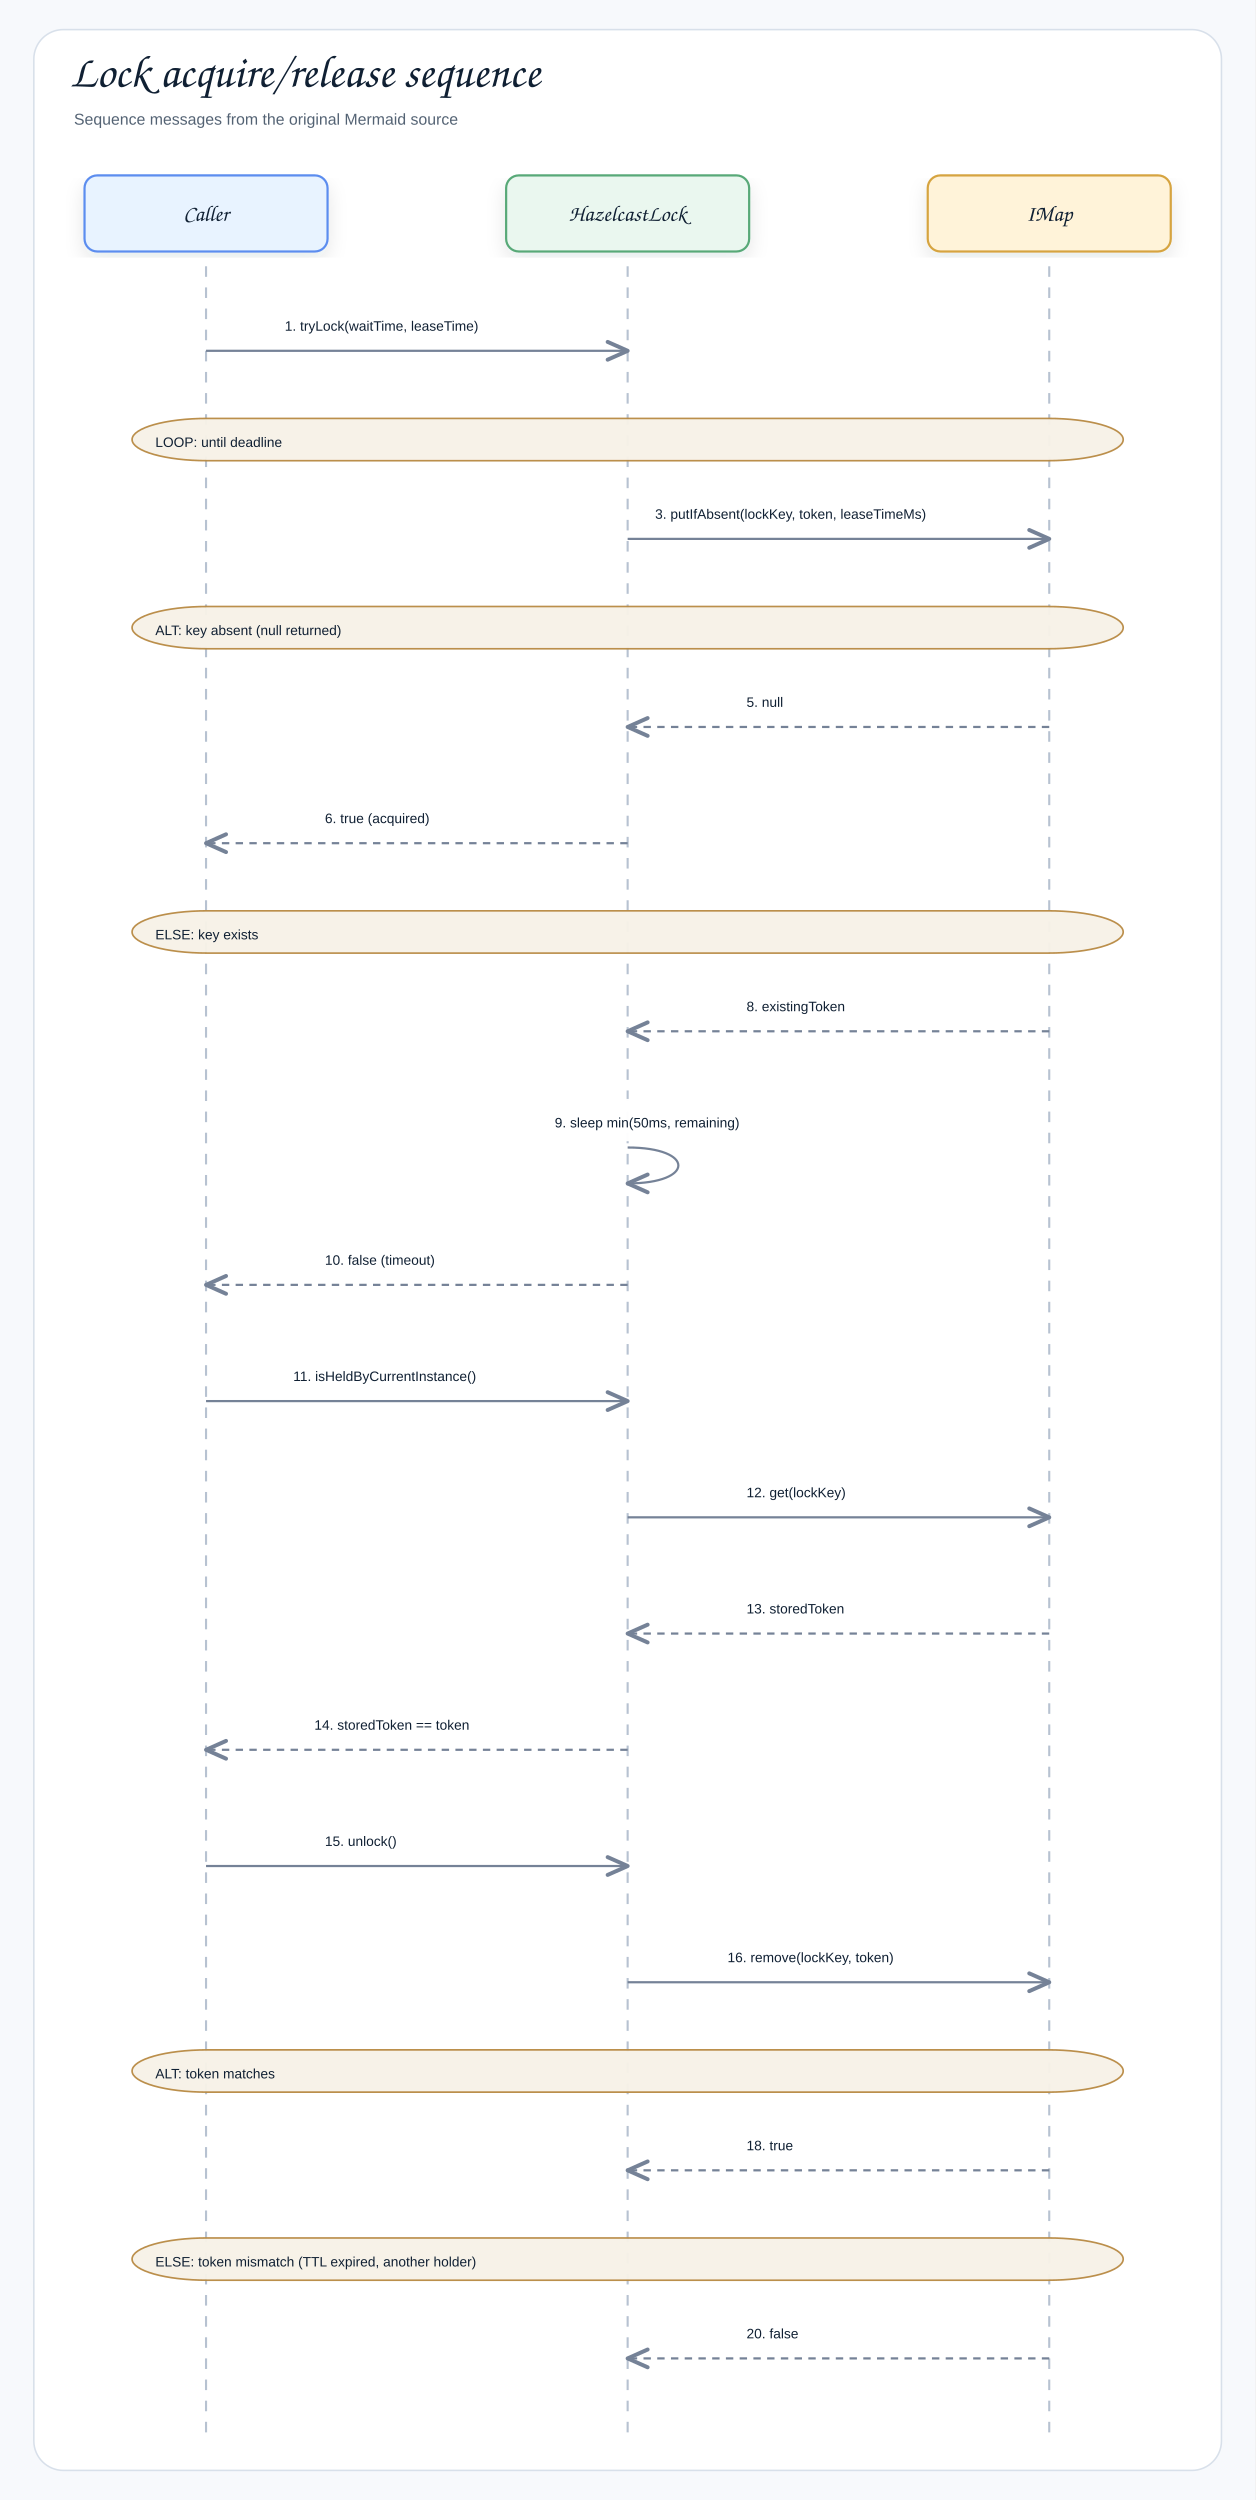
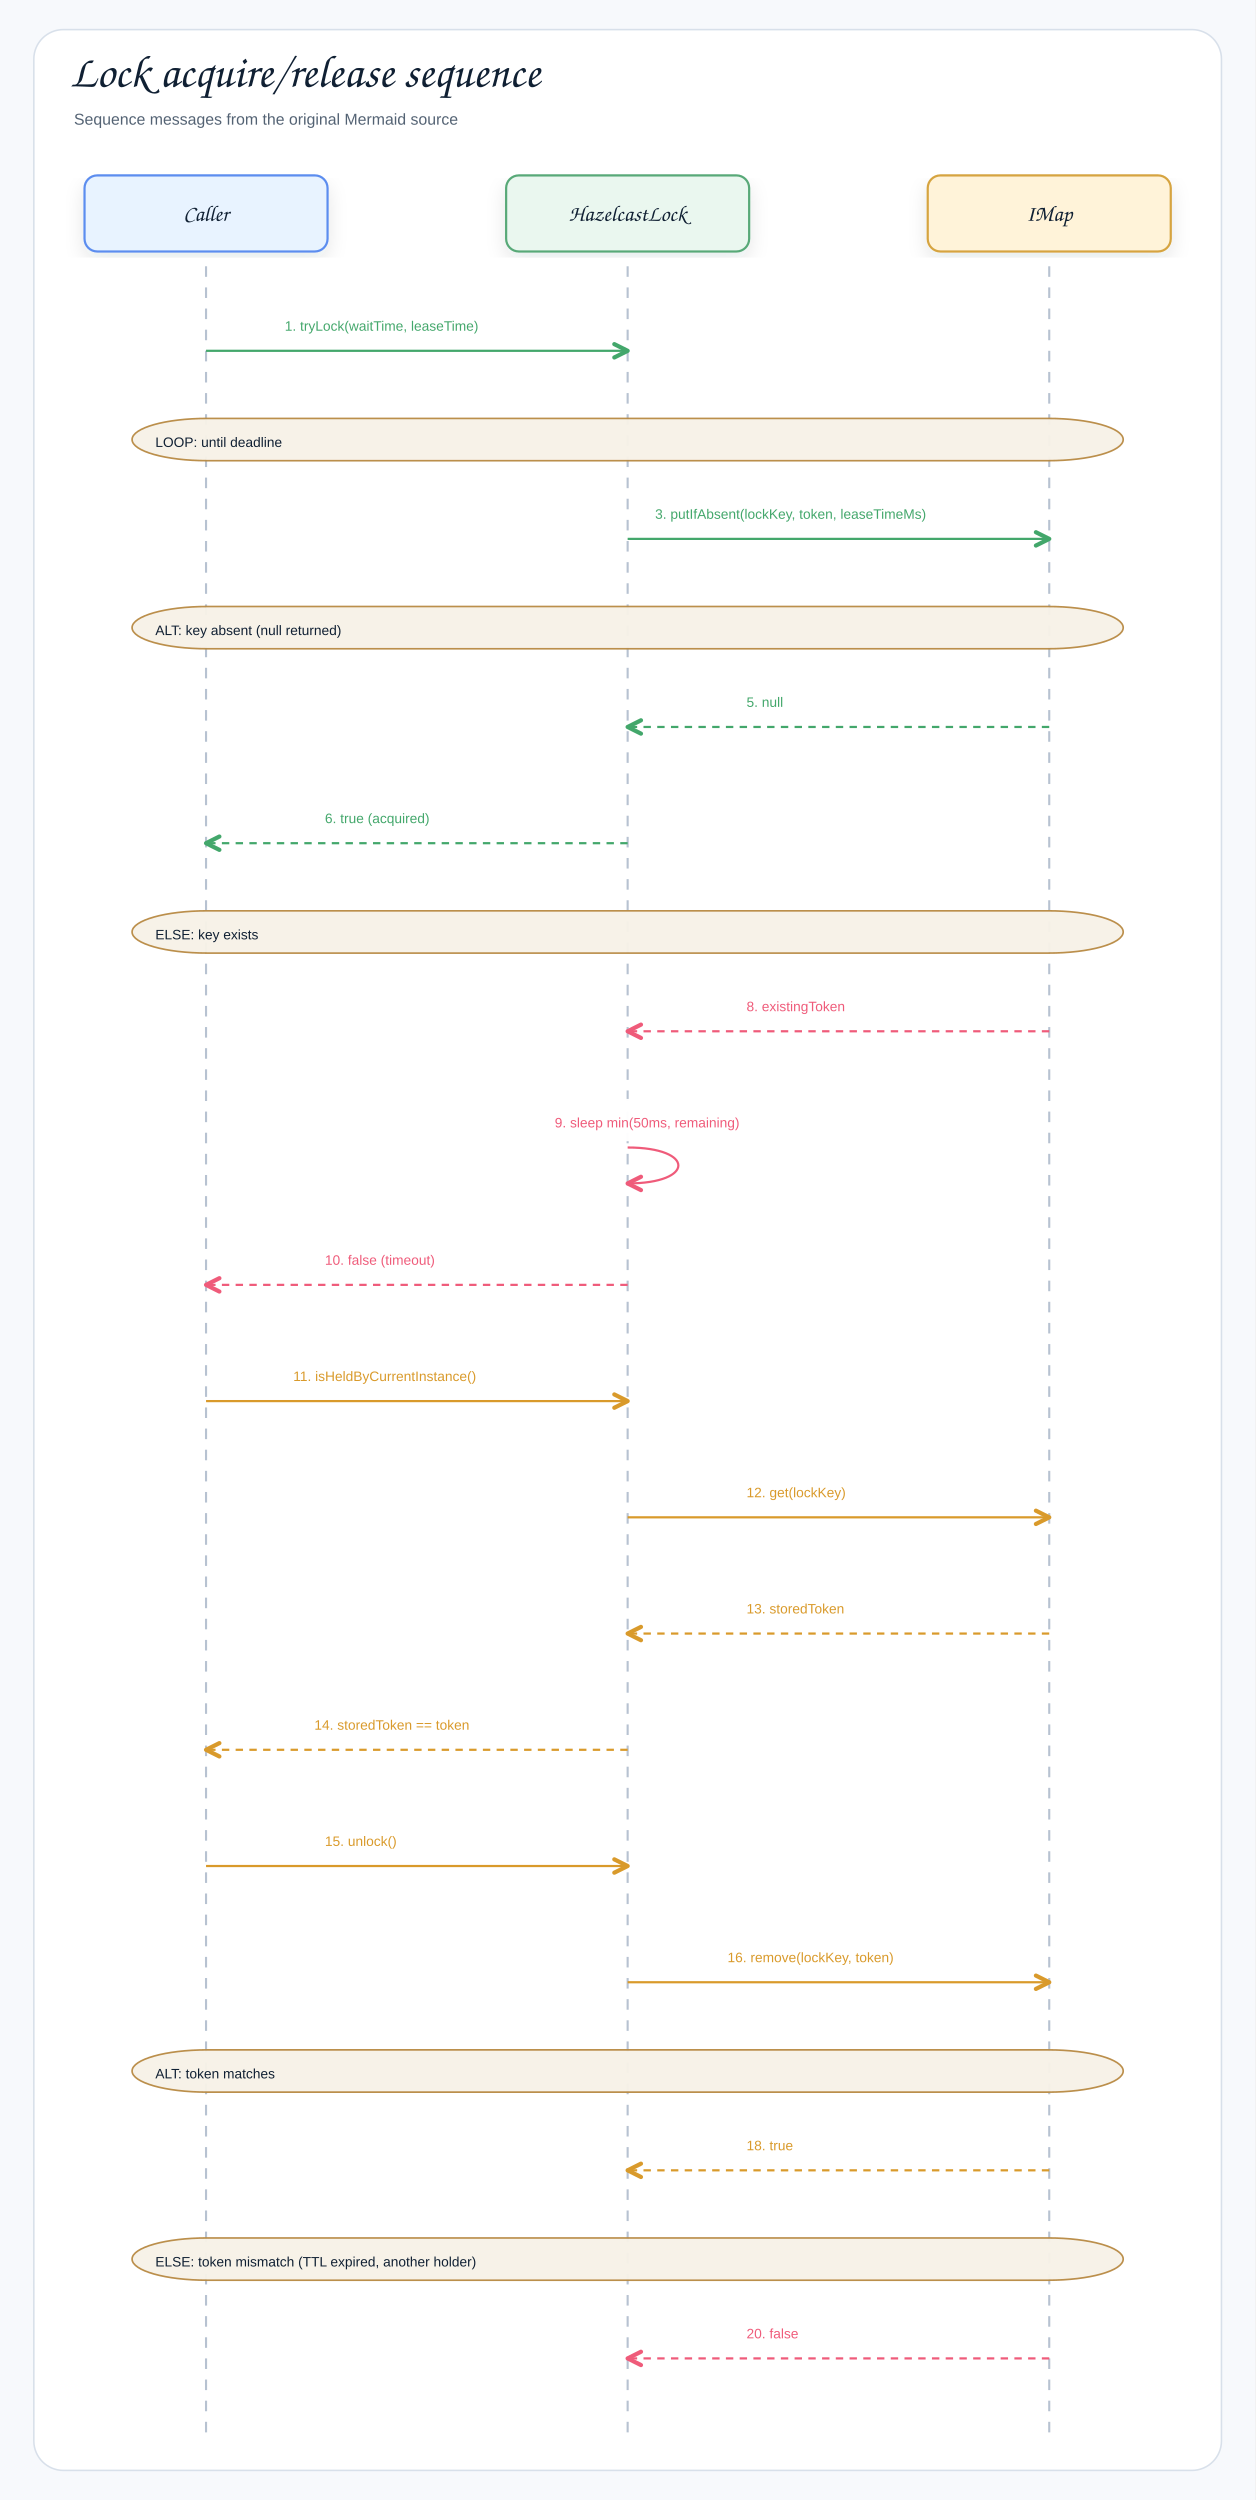
<svg xmlns="http://www.w3.org/2000/svg" width="1188" height="2366" viewBox="0 0 1188 2366" role="img" aria-label="Lock acquire/release sequence">
  <defs>
    <filter id="shadow" x="-8%" y="-8%" width="116%" height="116%">
      <feDropShadow dx="0" dy="8" stdDeviation="9" flood-color="#1f2937" flood-opacity="0.10" />
    </filter>
    <marker id="openArrow" markerWidth="12" markerHeight="10" refX="10" refY="5" orient="auto" markerUnits="strokeWidth">
      <path d="M 1 1 L 10 5 L 1 9" fill="none" stroke="#758297" stroke-width="1.8" stroke-linecap="round" stroke-linejoin="round" />
    </marker>
    <marker id="inherit" markerWidth="14" markerHeight="12" refX="12" refY="6" orient="auto" markerUnits="strokeWidth">
      <path d="M 0 1 L 12 6 L 0 11 Z" fill="#ffffff" stroke="#758297" stroke-width="1.8" />
    </marker>
    <style>
    .canvas{fill:#f7f9fc}.frame{fill:#fff;stroke:#d8e0ea;stroke-width:1.5}
    .title{font-family:"Architects Daughter","Comic Mono","Comic Sans MS","Comic Sans",cursive;font-size:43px;font-weight:400;fill:#102033}
    .subtitle{font-family:"Comic Mono","Comic Sans MS","Comic Sans","Comic Neue",Arial,sans-serif;font-size:15px;font-weight:400;fill:#536273}
    .label{font-family:"Architects Daughter","Comic Mono","Comic Sans MS","Comic Sans",cursive;font-size:25px;font-weight:400;fill:#102033}
    .smallLabel{font-family:"Architects Daughter","Comic Mono","Comic Sans MS","Comic Sans",cursive;font-size:21px;font-weight:400;fill:#102033}
    .mono{font-family:"Comic Mono","Comic Sans MS","Comic Sans","Comic Neue",Arial,sans-serif;font-size:12px;font-weight:400;fill:#102033}
    .small{font-family:"Comic Mono","Comic Sans MS","Comic Sans","Comic Neue",Arial,sans-serif;font-size:12px;font-weight:400;fill:#536273}
    .strong{font-family:"Comic Mono","Comic Sans MS","Comic Sans","Comic Neue",Arial,sans-serif;font-size:13px;font-weight:400;fill:#102033}
    .card{stroke-width:2.1;filter:url(#shadow)}.compartment{stroke-width:1.5;fill:none}
    .line{stroke:#758297;stroke-width:2.1;fill:none;marker-end:url(#openArrow)}
    .plainLine{stroke:#758297;stroke-width:2.1;fill:none}
    .dashed{stroke:#758297;stroke-width:2.1;stroke-dasharray:7 6;fill:none;marker-end:url(#openArrow)}
    .inheritLine{stroke:#758297;stroke-width:2.2;fill:none;marker-end:url(#inherit)}
    .implLine{stroke:#758297;stroke-width:2.2;stroke-dasharray:8 7;fill:none;marker-end:url(#inherit)}
  </style>
+     <marker id="semanticArrow-neutral" markerWidth="8" markerHeight="8" refX="7" refY="4" orient="auto" markerUnits="strokeWidth">
+       <path d="M 1 1 L 7 4 L 1 7" fill="none" stroke="#758297" stroke-width="1.9" stroke-linecap="round" stroke-linejoin="round" />
+     </marker>
+     <marker id="semanticArrow-leader" markerWidth="8" markerHeight="8" refX="7" refY="4" orient="auto" markerUnits="strokeWidth">
+       <path d="M 1 1 L 7 4 L 1 7" fill="none" stroke="#43A76B" stroke-width="1.9" stroke-linecap="round" stroke-linejoin="round" />
+     </marker>
+     <marker id="semanticArrow-skipped" markerWidth="8" markerHeight="8" refX="7" refY="4" orient="auto" markerUnits="strokeWidth">
+       <path d="M 1 1 L 7 4 L 1 7" fill="none" stroke="#EF5B7A" stroke-width="1.9" stroke-linecap="round" stroke-linejoin="round" />
+     </marker>
+     <marker id="semanticArrow-contention" markerWidth="8" markerHeight="8" refX="7" refY="4" orient="auto" markerUnits="strokeWidth">
+       <path d="M 1 1 L 7 4 L 1 7" fill="none" stroke="#D99A2B" stroke-width="1.9" stroke-linecap="round" stroke-linejoin="round" />
+     </marker>
+     <marker id="semanticArrow-reacquire" markerWidth="8" markerHeight="8" refX="7" refY="4" orient="auto" markerUnits="strokeWidth">
+       <path d="M 1 1 L 7 4 L 1 7" fill="none" stroke="#8B6EEB" stroke-width="1.9" stroke-linecap="round" stroke-linejoin="round" />
+     </marker>
  </defs>
  <rect class="canvas" width="1188" height="2366" />
  <rect class="frame" x="32" y="28" width="1124" height="2310" rx="28" />
  <text class="title" x="66" y="82">Lock acquire/release sequence</text>
  <text class="subtitle" x="70" y="118">Sequence messages from the original Mermaid source</text>
  <rect class="card" x="80" y="166" width="230" height="72" rx="12" fill="#E8F3FF" stroke="#5B8DEF" />
  <text class="smallLabel" x="195" y="209" text-anchor="middle">Caller</text>
  <line class="lifeline" x1="195" y1="252" x2="195" y2="2306" stroke="#b7c2d1" stroke-width="2" stroke-dasharray="10 10" />
  <rect class="card" x="479" y="166" width="230" height="72" rx="12" fill="#EAF7EF" stroke="#58A978" />
  <text class="smallLabel" x="594" y="209" text-anchor="middle">HazelcastLock</text>
  <line class="lifeline" x1="594" y1="252" x2="594" y2="2306" stroke="#b7c2d1" stroke-width="2" stroke-dasharray="10 10" />
  <rect class="card" x="878" y="166" width="230" height="72" rx="12" fill="#FFF3D9" stroke="#D6A441" />
  <text class="smallLabel" x="993" y="209" text-anchor="middle">IMap</text>
  <line class="lifeline" x1="993" y1="252" x2="993" y2="2306" stroke="#b7c2d1" stroke-width="2" stroke-dasharray="10 10" />
  <rect x="251.5" y="286" width="286" height="40" rx="67" fill="#ffffff" opacity="0.97" />
-   <text class="strong" x="269.5" y="313" text-anchor="start">1. tryLock(waitTime, leaseTime)</text>
-   <path class="line" d="M195 332 L594 332" />
+   <text class="strong" x="269.5" y="313" text-anchor="start" style="fill:#43A76B">1. tryLock(waitTime, leaseTime)</text>
+   <path class="line" d="M195 332 L594 332" data-route-tone="leader" style="stroke:#43A76B;marker-end:url(#semanticArrow-leader)" />
  <rect x="125" y="396" width="938" height="40" rx="71" fill="#F7F1E7" stroke="#B88A44" stroke-width="1.6" opacity="0.96" />
  <text class="strong" x="147" y="423" text-anchor="start">LOOP: until deadline</text>
  <rect x="602" y="464" width="383" height="40" rx="67" fill="#ffffff" opacity="0.97" />
-   <text class="strong" x="620" y="491" text-anchor="start">3. putIfAbsent(lockKey, token, leaseTimeMs)</text>
-   <path class="line" d="M594 510 L993 510" />
+   <text class="strong" x="620" y="491" text-anchor="start" style="fill:#43A76B">3. putIfAbsent(lockKey, token, leaseTimeMs)</text>
+   <path class="line" d="M594 510 L993 510" data-route-tone="leader" style="stroke:#43A76B;marker-end:url(#semanticArrow-leader)" />
  <rect x="125" y="574" width="938" height="40" rx="71" fill="#F7F1E7" stroke="#B88A44" stroke-width="1.6" opacity="0.96" />
  <text class="strong" x="147" y="601" text-anchor="start">ALT: key absent (null returned)</text>
  <rect x="688.5" y="642" width="210" height="40" rx="67" fill="#ffffff" opacity="0.97" />
-   <text class="strong" x="706.5" y="669" text-anchor="start">5. null</text>
-   <path class="dashed" d="M993 688 L594 688" />
+   <text class="strong" x="706.5" y="669" text-anchor="start" style="fill:#43A76B">5. null</text>
+   <path class="dashed" d="M993 688 L594 688" data-route-tone="leader" style="stroke:#43A76B;marker-end:url(#semanticArrow-leader)" />
  <rect x="289.5" y="752" width="210" height="40" rx="67" fill="#ffffff" opacity="0.97" />
-   <text class="strong" x="307.5" y="779" text-anchor="start">6. true (acquired)</text>
-   <path class="dashed" d="M594 798 L195 798" />
+   <text class="strong" x="307.5" y="779" text-anchor="start" style="fill:#43A76B">6. true (acquired)</text>
+   <path class="dashed" d="M594 798 L195 798" data-route-tone="leader" style="stroke:#43A76B;marker-end:url(#semanticArrow-leader)" />
  <rect x="125" y="862" width="938" height="40" rx="71" fill="#F7F1E7" stroke="#B88A44" stroke-width="1.6" opacity="0.96" />
  <text class="strong" x="147" y="889" text-anchor="start">ELSE: key exists</text>
  <rect x="688.5" y="930" width="210" height="40" rx="67" fill="#ffffff" opacity="0.97" />
-   <text class="strong" x="706.5" y="957" text-anchor="start">8. existingToken</text>
-   <path class="dashed" d="M993 976 L594 976" />
+   <text class="strong" x="706.5" y="957" text-anchor="start" style="fill:#EF5B7A">8. existingToken</text>
+   <path class="dashed" d="M993 976 L594 976" data-route-tone="skipped" style="stroke:#EF5B7A;marker-end:url(#semanticArrow-skipped)" />
  <rect x="507" y="1040" width="270" height="40" rx="67" fill="#ffffff" opacity="0.97" />
-   <text class="strong" x="525" y="1067" text-anchor="start">9. sleep min(50ms, remaining)</text>
-   <path class="line" d="M594 1086 C658 1086 658 1120 594 1120" />
+   <text class="strong" x="525" y="1067" text-anchor="start" style="fill:#EF5B7A">9. sleep min(50ms, remaining)</text>
+   <path class="line" d="M594 1086 C658 1086 658 1120 594 1120" data-route-tone="skipped" style="stroke:#EF5B7A;marker-end:url(#semanticArrow-skipped)" />
  <rect x="289.5" y="1170" width="210" height="40" rx="67" fill="#ffffff" opacity="0.97" />
-   <text class="strong" x="307.5" y="1197" text-anchor="start">10. false (timeout)</text>
-   <path class="dashed" d="M594 1216 L195 1216" />
+   <text class="strong" x="307.5" y="1197" text-anchor="start" style="fill:#EF5B7A">10. false (timeout)</text>
+   <path class="dashed" d="M594 1216 L195 1216" data-route-tone="skipped" style="stroke:#EF5B7A;marker-end:url(#semanticArrow-skipped)" />
  <rect x="259.5" y="1280" width="270" height="40" rx="67" fill="#ffffff" opacity="0.97" />
-   <text class="strong" x="277.5" y="1307" text-anchor="start">11. isHeldByCurrentInstance()</text>
-   <path class="line" d="M195 1326 L594 1326" />
+   <text class="strong" x="277.5" y="1307" text-anchor="start" style="fill:#D99A2B">11. isHeldByCurrentInstance()</text>
+   <path class="line" d="M195 1326 L594 1326" data-route-tone="contention" style="stroke:#D99A2B;marker-end:url(#semanticArrow-contention)" />
  <rect x="688.5" y="1390" width="210" height="40" rx="67" fill="#ffffff" opacity="0.97" />
-   <text class="strong" x="706.5" y="1417" text-anchor="start">12. get(lockKey)</text>
-   <path class="line" d="M594 1436 L993 1436" />
+   <text class="strong" x="706.5" y="1417" text-anchor="start" style="fill:#D99A2B">12. get(lockKey)</text>
+   <path class="line" d="M594 1436 L993 1436" data-route-tone="contention" style="stroke:#D99A2B;marker-end:url(#semanticArrow-contention)" />
  <rect x="688.5" y="1500" width="210" height="40" rx="67" fill="#ffffff" opacity="0.97" />
-   <text class="strong" x="706.5" y="1527" text-anchor="start">13. storedToken</text>
-   <path class="dashed" d="M993 1546 L594 1546" />
+   <text class="strong" x="706.5" y="1527" text-anchor="start" style="fill:#D99A2B">13. storedToken</text>
+   <path class="dashed" d="M993 1546 L594 1546" data-route-tone="contention" style="stroke:#D99A2B;marker-end:url(#semanticArrow-contention)" />
  <rect x="279.5" y="1610" width="230" height="40" rx="67" fill="#ffffff" opacity="0.97" />
-   <text class="strong" x="297.5" y="1637" text-anchor="start">14. storedToken == token</text>
-   <path class="dashed" d="M594 1656 L195 1656" />
+   <text class="strong" x="297.5" y="1637" text-anchor="start" style="fill:#D99A2B">14. storedToken == token</text>
+   <path class="dashed" d="M594 1656 L195 1656" data-route-tone="contention" style="stroke:#D99A2B;marker-end:url(#semanticArrow-contention)" />
  <rect x="289.5" y="1720" width="210" height="40" rx="67" fill="#ffffff" opacity="0.97" />
-   <text class="strong" x="307.5" y="1747" text-anchor="start">15. unlock()</text>
-   <path class="line" d="M195 1766 L594 1766" />
+   <text class="strong" x="307.5" y="1747" text-anchor="start" style="fill:#D99A2B">15. unlock()</text>
+   <path class="line" d="M195 1766 L594 1766" data-route-tone="contention" style="stroke:#D99A2B;marker-end:url(#semanticArrow-contention)" />
  <rect x="670.5" y="1830" width="246" height="40" rx="67" fill="#ffffff" opacity="0.97" />
-   <text class="strong" x="688.5" y="1857" text-anchor="start">16. remove(lockKey, token)</text>
-   <path class="line" d="M594 1876 L993 1876" />
+   <text class="strong" x="688.5" y="1857" text-anchor="start" style="fill:#D99A2B">16. remove(lockKey, token)</text>
+   <path class="line" d="M594 1876 L993 1876" data-route-tone="contention" style="stroke:#D99A2B;marker-end:url(#semanticArrow-contention)" />
  <rect x="125" y="1940" width="938" height="40" rx="71" fill="#F7F1E7" stroke="#B88A44" stroke-width="1.6" opacity="0.96" />
  <text class="strong" x="147" y="1967" text-anchor="start">ALT: token matches</text>
  <rect x="688.5" y="2008" width="210" height="40" rx="67" fill="#ffffff" opacity="0.97" />
-   <text class="strong" x="706.5" y="2035" text-anchor="start">18. true</text>
-   <path class="dashed" d="M993 2054 L594 2054" />
+   <text class="strong" x="706.5" y="2035" text-anchor="start" style="fill:#D99A2B">18. true</text>
+   <path class="dashed" d="M993 2054 L594 2054" data-route-tone="contention" style="stroke:#D99A2B;marker-end:url(#semanticArrow-contention)" />
  <rect x="125" y="2118" width="938" height="40" rx="71" fill="#F7F1E7" stroke="#B88A44" stroke-width="1.6" opacity="0.96" />
  <text class="strong" x="147" y="2145" text-anchor="start">ELSE: token mismatch (TTL expired, another holder)</text>
  <rect x="688.5" y="2186" width="210" height="40" rx="67" fill="#ffffff" opacity="0.97" />
-   <text class="strong" x="706.5" y="2213" text-anchor="start">20. false</text>
-   <path class="dashed" d="M993 2232 L594 2232" />
+   <text class="strong" x="706.5" y="2213" text-anchor="start" style="fill:#EF5B7A">20. false</text>
+   <path class="dashed" d="M993 2232 L594 2232" data-route-tone="skipped" style="stroke:#EF5B7A;marker-end:url(#semanticArrow-skipped)" />
</svg>
